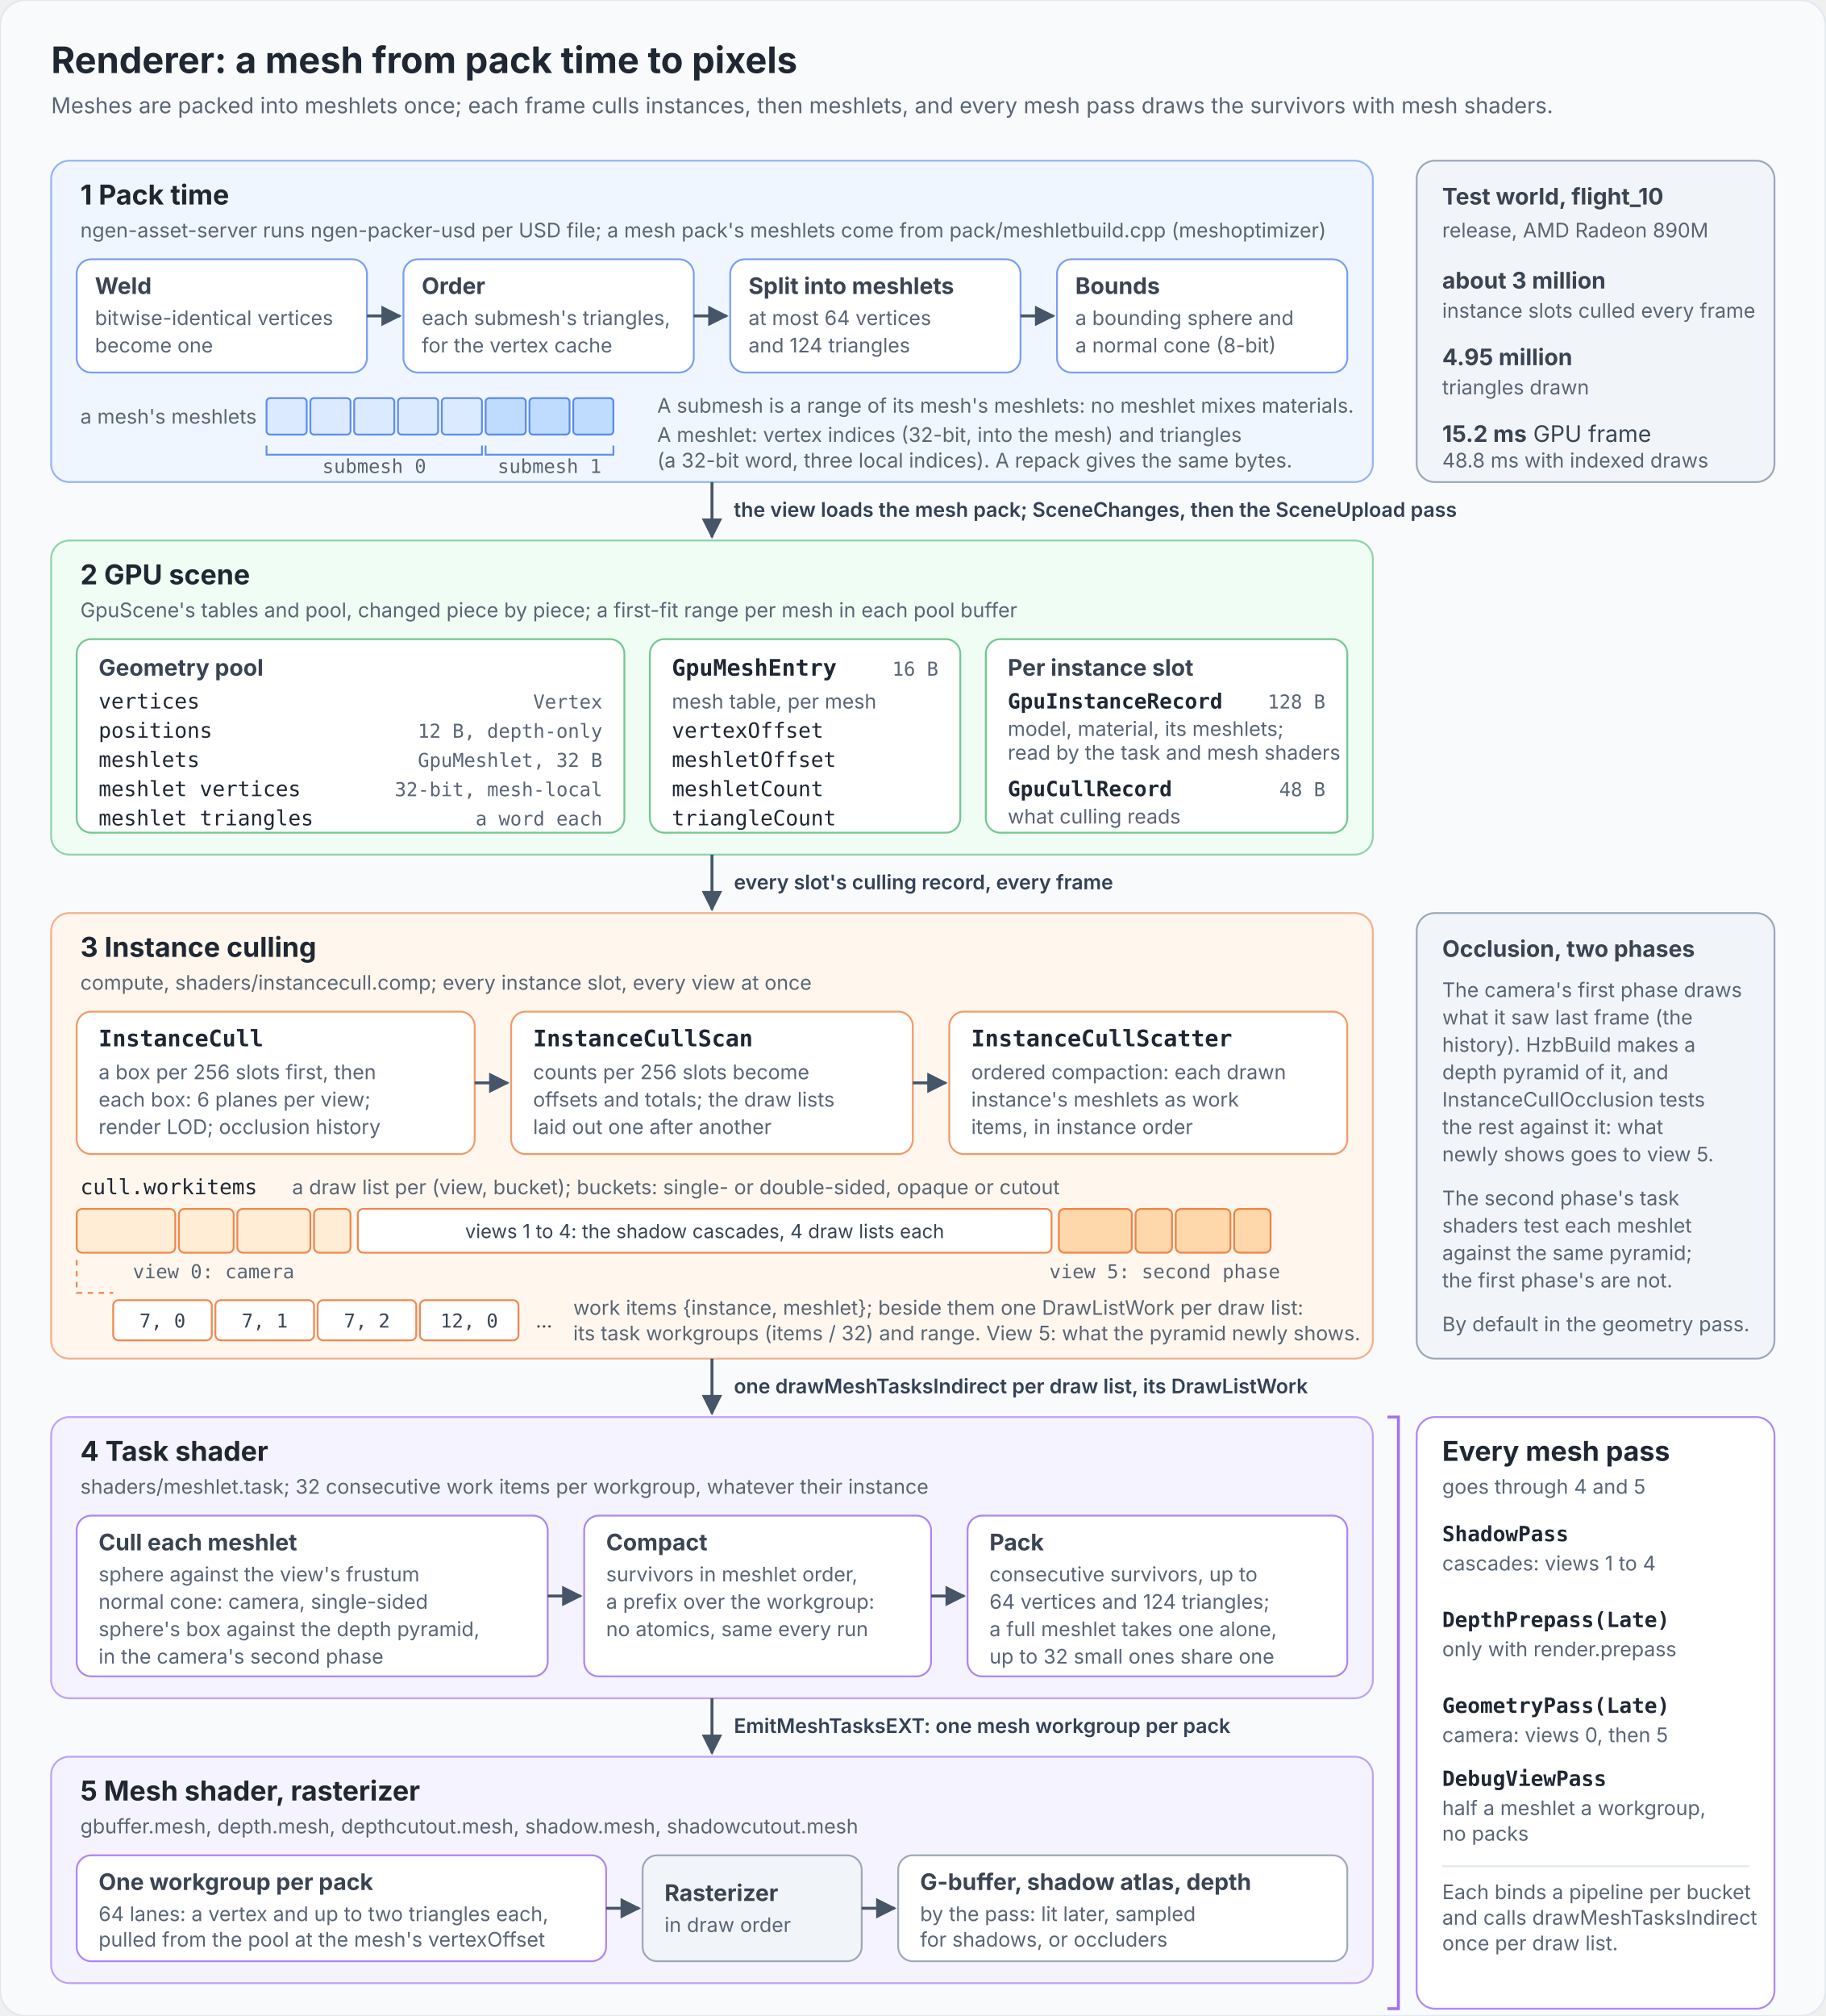
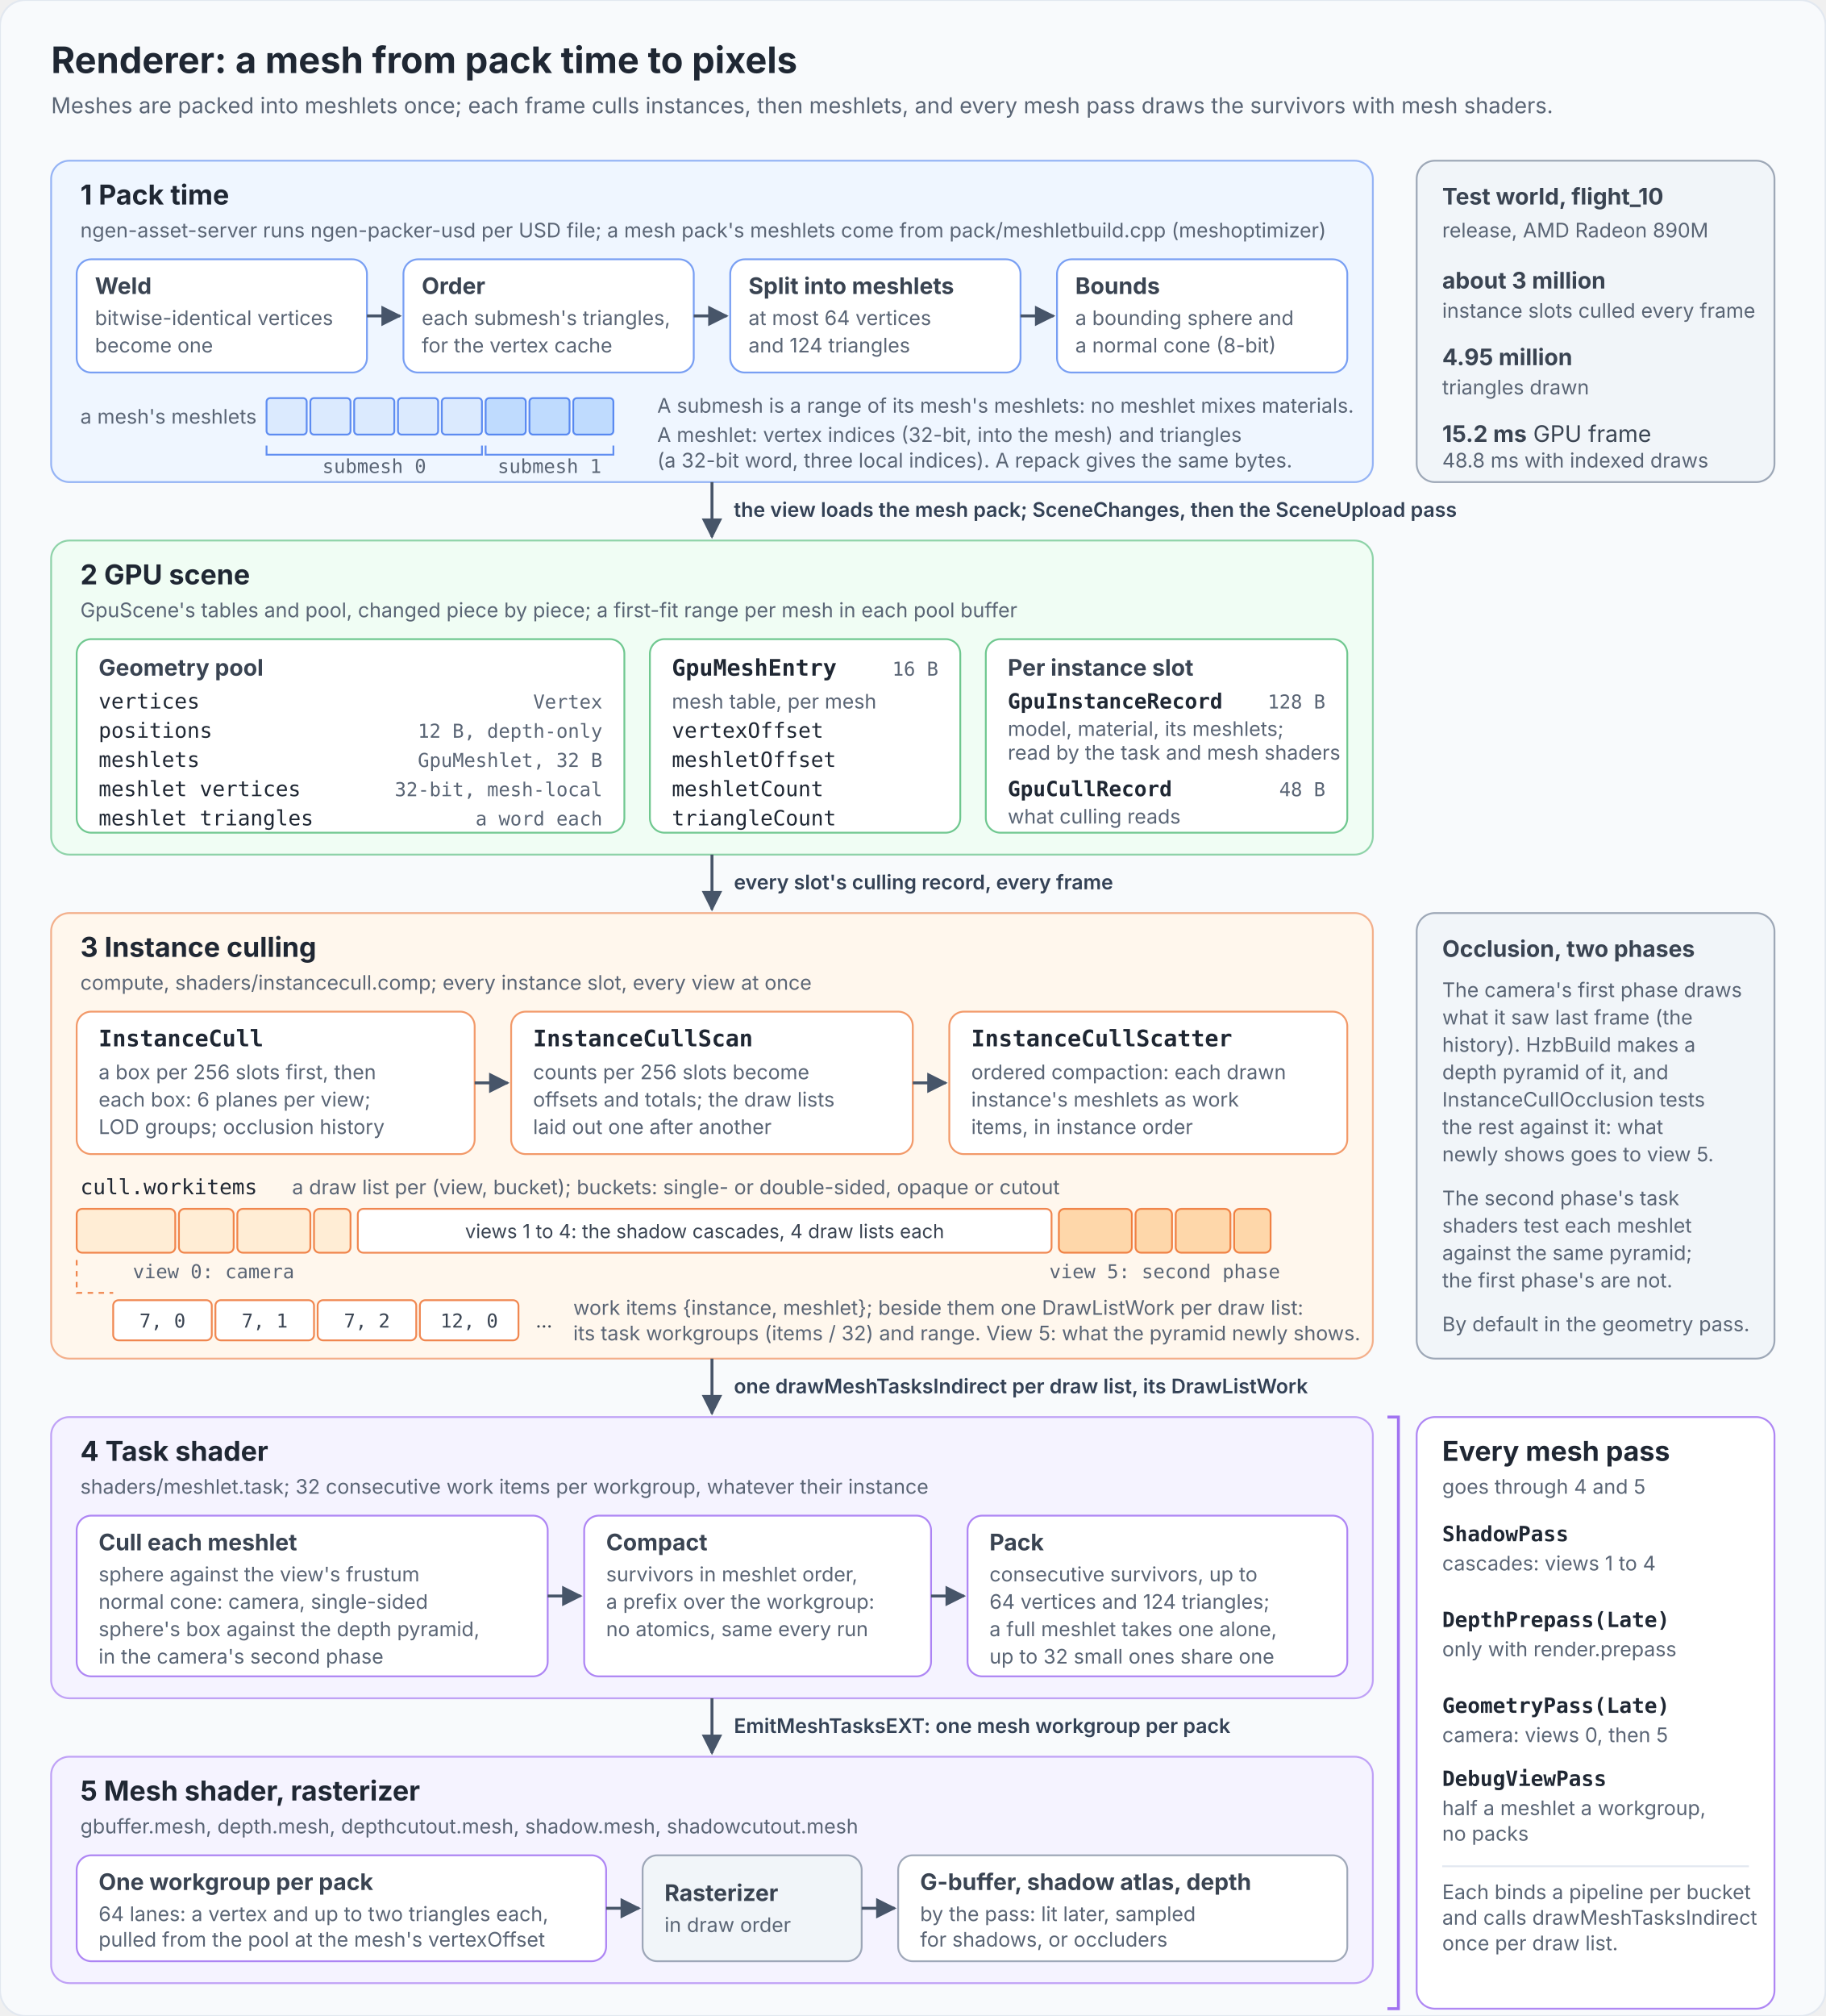
<svg xmlns="http://www.w3.org/2000/svg" width="1000" height="1104" viewBox="0 0 1000 1104" font-family="Inter, Segoe UI, Helvetica, Arial, sans-serif">
  <style>
    .title { font-size: 20px; font-weight: 700; fill: #1f2733; }
    .h { font-size: 15px; font-weight: 700; fill: #1f2733; }
    .lib { font-size: 12.5px; font-weight: 700; fill: #1f2733; font-family: JetBrains Mono, Consolas, Menlo, monospace; }
    .f { font-size: 11.5px; fill: #1f2733; font-family: JetBrains Mono, Consolas, Menlo, monospace; }
    .fs { font-size: 10.5px; fill: #5a6575; font-family: JetBrains Mono, Consolas, Menlo, monospace; }
    .t { font-size: 12.5px; fill: #3a4452; }
    .s { font-size: 11px; fill: #5a6575; }
    .c { font-size: 10.5px; fill: #3a4452; text-anchor: middle; }
    .mono { font-family: JetBrains Mono, Consolas, Menlo, monospace; }
    .edge { font-size: 11px; fill: #334155; font-weight: 600; }
  </style>
  <defs>
    <marker id="arrow" viewBox="0 0 10 10" refX="9" refY="5" markerWidth="7" markerHeight="7" orient="auto">
      <path d="M0,0 L10,5 L0,10 z" fill="#475569" />
    </marker>
  </defs>
  <rect x="0" y="0" width="1000" height="1104" rx="14" fill="#f8fafc" stroke="#e2e8f0" />
  <text x="28" y="40" class="title">Renderer: a mesh from pack time to pixels</text>
  <text x="28" y="62" class="s" style="font-size:12px">Meshes are packed into meshlets once; each frame culls instances, then meshlets, and every mesh pass draws the survivors with mesh shaders.</text>
  <rect x="28" y="88" width="724" height="176" rx="10" fill="#eff6ff" stroke="#2563eb" stroke-opacity="0.45" />
  <text x="44" y="112" class="h">1  Pack time</text>
  <text x="44" y="130" class="s">ngen-asset-server runs ngen-packer-usd per USD file; a mesh pack's meshlets come from pack/meshletbuild.cpp (meshoptimizer)</text>
  <rect x="42" y="142" width="159" height="62" rx="8" fill="#ffffff" stroke="#2563eb" stroke-opacity="0.6" />
  <text x="52" y="161" class="t" font-weight="700">Weld</text>
  <text x="52" y="178" class="s">bitwise-identical vertices</text>
  <text x="52" y="193" class="s">become one</text>
  <line x1="201" y1="173" x2="219" y2="173" stroke="#475569" stroke-width="1.6" marker-end="url(#arrow)" />
  <rect x="221" y="142" width="159" height="62" rx="8" fill="#ffffff" stroke="#2563eb" stroke-opacity="0.6" />
  <text x="231" y="161" class="t" font-weight="700">Order</text>
  <text x="231" y="178" class="s">each submesh's triangles,</text>
  <text x="231" y="193" class="s">for the vertex cache</text>
  <line x1="380" y1="173" x2="398" y2="173" stroke="#475569" stroke-width="1.6" marker-end="url(#arrow)" />
  <rect x="400" y="142" width="159" height="62" rx="8" fill="#ffffff" stroke="#2563eb" stroke-opacity="0.6" />
  <text x="410" y="161" class="t" font-weight="700">Split into meshlets</text>
  <text x="410" y="178" class="s">at most 64 vertices</text>
  <text x="410" y="193" class="s">and 124 triangles</text>
  <line x1="559" y1="173" x2="577" y2="173" stroke="#475569" stroke-width="1.6" marker-end="url(#arrow)" />
  <rect x="579" y="142" width="159" height="62" rx="8" fill="#ffffff" stroke="#2563eb" stroke-opacity="0.6" />
  <text x="589" y="161" class="t" font-weight="700">Bounds</text>
  <text x="589" y="178" class="s">a bounding sphere and</text>
  <text x="589" y="193" class="s">a normal cone (8-bit)</text>
  <text x="44" y="232" class="s">a mesh's meshlets</text>
  <rect x="146" y="218" width="22" height="20" rx="2" fill="#dbeafe" stroke="#2563eb" stroke-opacity="0.7" />
  <rect x="170" y="218" width="22" height="20" rx="2" fill="#dbeafe" stroke="#2563eb" stroke-opacity="0.7" />
  <rect x="194" y="218" width="22" height="20" rx="2" fill="#dbeafe" stroke="#2563eb" stroke-opacity="0.7" />
  <rect x="218" y="218" width="22" height="20" rx="2" fill="#dbeafe" stroke="#2563eb" stroke-opacity="0.7" />
  <rect x="242" y="218" width="22" height="20" rx="2" fill="#dbeafe" stroke="#2563eb" stroke-opacity="0.7" />
  <rect x="266" y="218" width="22" height="20" rx="2" fill="#bfdbfe" stroke="#2563eb" stroke-opacity="0.7" />
  <rect x="290" y="218" width="22" height="20" rx="2" fill="#bfdbfe" stroke="#2563eb" stroke-opacity="0.7" />
  <rect x="314" y="218" width="22" height="20" rx="2" fill="#bfdbfe" stroke="#2563eb" stroke-opacity="0.7" />
  <path d="M146,244 V249 H264 V244" fill="none" stroke="#2563eb" stroke-opacity="0.7" />
  <text x="205" y="259" class="fs" text-anchor="middle">submesh 0</text>
  <path d="M266,244 V249 H336 V244" fill="none" stroke="#2563eb" stroke-opacity="0.7" />
  <text x="301" y="259" class="fs" text-anchor="middle">submesh 1</text>
  <text x="360" y="226" class="s">A submesh is a range of its mesh's meshlets: no meshlet mixes materials.</text>
  <text x="360" y="242" class="s">A meshlet: vertex indices (32-bit, into the mesh) and triangles</text>
  <text x="360" y="256" class="s">(a 32-bit word, three local indices). A repack gives the same bytes.</text>
  <line x1="390" y1="264" x2="390" y2="294" stroke="#475569" stroke-width="1.6" marker-end="url(#arrow)" />
  <text x="402" y="283" class="edge">the view loads the mesh pack; SceneChanges, then the SceneUpload pass</text>
  <rect x="28" y="296" width="724" height="172" rx="10" fill="#f0fdf4" stroke="#16a34a" stroke-opacity="0.45" />
  <text x="44" y="320" class="h">2  GPU scene</text>
  <text x="44" y="338" class="s">GpuScene's tables and pool, changed piece by piece; a first-fit range per mesh in each pool buffer</text>
  <rect x="42" y="350" width="300" height="106" rx="8" fill="#ffffff" stroke="#16a34a" stroke-opacity="0.6" />
  <text x="54" y="370" class="t" font-weight="700">Geometry pool</text>
  <text x="54" y="388" class="f">vertices</text>
  <text x="330" y="388" class="fs" text-anchor="end">Vertex</text>
  <text x="54" y="404" class="f">positions</text>
  <text x="330" y="404" class="fs" text-anchor="end">12 B, depth-only</text>
  <text x="54" y="420" class="f">meshlets</text>
  <text x="330" y="420" class="fs" text-anchor="end">GpuMeshlet, 32 B</text>
  <text x="54" y="436" class="f">meshlet vertices</text>
  <text x="330" y="436" class="fs" text-anchor="end">32-bit, mesh-local</text>
  <text x="54" y="452" class="f">meshlet triangles</text>
  <text x="330" y="452" class="fs" text-anchor="end">a word each</text>
  <rect x="356" y="350" width="170" height="106" rx="8" fill="#ffffff" stroke="#16a34a" stroke-opacity="0.6" />
  <text x="368" y="370" class="lib">GpuMeshEntry</text>
  <text x="514" y="370" class="fs" text-anchor="end">16 B</text>
  <text x="368" y="388" class="s">mesh table, per mesh</text>
  <text x="368" y="404" class="f">vertexOffset</text>
  <text x="368" y="420" class="f">meshletOffset</text>
  <text x="368" y="436" class="f">meshletCount</text>
  <text x="368" y="452" class="f">triangleCount</text>
  <rect x="540" y="350" width="198" height="106" rx="8" fill="#ffffff" stroke="#16a34a" stroke-opacity="0.6" />
  <text x="552" y="370" class="t" font-weight="700">Per instance slot</text>
  <text x="552" y="388" class="f" font-weight="700">GpuInstanceRecord</text>
  <text x="726" y="388" class="fs" text-anchor="end">128 B</text>
  <text x="552" y="403" class="s">model, material, its meshlets;</text>
  <text x="552" y="416" class="s">read by the task and mesh shaders</text>
  <text x="552" y="436" class="f" font-weight="700">GpuCullRecord</text>
  <text x="726" y="436" class="fs" text-anchor="end">48 B</text>
  <text x="552" y="451" class="s">what culling reads</text>
  <line x1="390" y1="468" x2="390" y2="498" stroke="#475569" stroke-width="1.6" marker-end="url(#arrow)" />
  <text x="402" y="487" class="edge">every slot's culling record, every frame</text>
  <rect x="28" y="500" width="724" height="244" rx="10" fill="#fff7ed" stroke="#ea580c" stroke-opacity="0.45" />
  <text x="44" y="524" class="h">3  Instance culling</text>
  <text x="44" y="542" class="s">compute, shaders/instancecull.comp; every instance slot, every view at once</text>
  <rect x="42" y="554" width="218" height="78" rx="8" fill="#ffffff" stroke="#ea580c" stroke-opacity="0.6" />
  <text x="54" y="573" class="lib">InstanceCull</text>
  <text x="54" y="591" class="s">a box per 256 slots first, then</text>
  <text x="54" y="606" class="s">each box: 6 planes per view;</text>
-   <text x="54" y="621" class="s">render LOD; occlusion history</text>
+   <text x="54" y="621" class="s">LOD groups; occlusion history</text>
  <line x1="260" y1="593" x2="278" y2="593" stroke="#475569" stroke-width="1.6" marker-end="url(#arrow)" />
  <rect x="280" y="554" width="220" height="78" rx="8" fill="#ffffff" stroke="#ea580c" stroke-opacity="0.6" />
  <text x="292" y="573" class="lib">InstanceCullScan</text>
  <text x="292" y="591" class="s">counts per 256 slots become</text>
  <text x="292" y="606" class="s">offsets and totals; the draw lists</text>
  <text x="292" y="621" class="s">laid out one after another</text>
  <line x1="500" y1="593" x2="518" y2="593" stroke="#475569" stroke-width="1.6" marker-end="url(#arrow)" />
  <rect x="520" y="554" width="218" height="78" rx="8" fill="#ffffff" stroke="#ea580c" stroke-opacity="0.6" />
  <text x="532" y="573" class="lib">InstanceCullScatter</text>
  <text x="532" y="591" class="s">ordered compaction: each drawn</text>
  <text x="532" y="606" class="s">instance's meshlets as work</text>
  <text x="532" y="621" class="s">items, in instance order</text>
  <text x="44" y="654" class="f">cull.workitems</text>
  <text x="160" y="654" class="s">a draw list per (view, bucket); buckets: single- or double-sided, opaque or cutout</text>
  <rect x="42" y="662" width="54" height="24" rx="3" fill="#ffedd5" stroke="#ea580c" stroke-opacity="0.7" />
  <rect x="98" y="662" width="30" height="24" rx="3" fill="#ffedd5" stroke="#ea580c" stroke-opacity="0.7" />
  <rect x="130" y="662" width="40" height="24" rx="3" fill="#ffedd5" stroke="#ea580c" stroke-opacity="0.7" />
  <rect x="172" y="662" width="20" height="24" rx="3" fill="#ffedd5" stroke="#ea580c" stroke-opacity="0.7" />
  <rect x="196" y="662" width="380" height="24" rx="3" fill="#ffffff" stroke="#ea580c" stroke-opacity="0.7" />
  <text x="386" y="678" class="c">views 1 to 4: the shadow cascades, 4 draw lists each</text>
  <rect x="580" y="662" width="40" height="24" rx="3" fill="#fed7aa" stroke="#ea580c" stroke-opacity="0.7" />
  <rect x="622" y="662" width="20" height="24" rx="3" fill="#fed7aa" stroke="#ea580c" stroke-opacity="0.7" />
  <rect x="644" y="662" width="30" height="24" rx="3" fill="#fed7aa" stroke="#ea580c" stroke-opacity="0.7" />
  <rect x="676" y="662" width="20" height="24" rx="3" fill="#fed7aa" stroke="#ea580c" stroke-opacity="0.7" />
  <text x="117" y="700" class="fs" text-anchor="middle">view 0: camera</text>
  <text x="638" y="700" class="fs" text-anchor="middle">view 5: second phase</text>
  <path d="M42,690 L42,708 H62" fill="none" stroke="#ea580c" stroke-opacity="0.7" stroke-dasharray="3 3" />
  <rect x="62" y="712" width="54" height="22" rx="3" fill="#ffffff" stroke="#ea580c" stroke-opacity="0.7" />
  <text x="89" y="727" class="c mono">7, 0</text>
  <rect x="118" y="712" width="54" height="22" rx="3" fill="#ffffff" stroke="#ea580c" stroke-opacity="0.7" />
  <text x="145" y="727" class="c mono">7, 1</text>
  <rect x="174" y="712" width="54" height="22" rx="3" fill="#ffffff" stroke="#ea580c" stroke-opacity="0.7" />
  <text x="201" y="727" class="c mono">7, 2</text>
  <rect x="230" y="712" width="54" height="22" rx="3" fill="#ffffff" stroke="#ea580c" stroke-opacity="0.7" />
  <text x="257" y="727" class="c mono">12, 0</text>
  <text x="298" y="727" class="c">…</text>
  <text x="314" y="720" class="s">work items {instance, meshlet}; beside them one DrawListWork per draw list:</text>
  <text x="314" y="734" class="s">its task workgroups (items / 32) and range. View 5: what the pyramid newly shows.</text>
  <line x1="390" y1="744" x2="390" y2="774" stroke="#475569" stroke-width="1.6" marker-end="url(#arrow)" />
  <text x="402" y="763" class="edge">one drawMeshTasksIndirect per draw list, its DrawListWork</text>
  <rect x="28" y="776" width="724" height="154" rx="10" fill="#f5f3ff" stroke="#7c3aed" stroke-opacity="0.45" />
  <text x="44" y="800" class="h">4  Task shader</text>
  <text x="44" y="818" class="s">shaders/meshlet.task; 32 consecutive work items per workgroup, whatever their instance</text>
  <rect x="42" y="830" width="258" height="88" rx="8" fill="#ffffff" stroke="#7c3aed" stroke-opacity="0.6" />
  <text x="54" y="849" class="t" font-weight="700">Cull each meshlet</text>
  <text x="54" y="866" class="s">sphere against the view's frustum</text>
  <text x="54" y="881" class="s">normal cone: camera, single-sided</text>
  <text x="54" y="896" class="s">sphere's box against the depth pyramid,</text>
  <text x="54" y="911" class="s">in the camera's second phase</text>
  <line x1="300" y1="874" x2="318" y2="874" stroke="#475569" stroke-width="1.6" marker-end="url(#arrow)" />
  <rect x="320" y="830" width="190" height="88" rx="8" fill="#ffffff" stroke="#7c3aed" stroke-opacity="0.6" />
  <text x="332" y="849" class="t" font-weight="700">Compact</text>
  <text x="332" y="866" class="s">survivors in meshlet order,</text>
  <text x="332" y="881" class="s">a prefix over the workgroup:</text>
  <text x="332" y="896" class="s">no atomics, same every run</text>
  <line x1="510" y1="874" x2="528" y2="874" stroke="#475569" stroke-width="1.6" marker-end="url(#arrow)" />
  <rect x="530" y="830" width="208" height="88" rx="8" fill="#ffffff" stroke="#7c3aed" stroke-opacity="0.6" />
  <text x="542" y="849" class="t" font-weight="700">Pack</text>
  <text x="542" y="866" class="s">consecutive survivors, up to</text>
  <text x="542" y="881" class="s">64 vertices and 124 triangles;</text>
  <text x="542" y="896" class="s">a full meshlet takes one alone,</text>
  <text x="542" y="911" class="s">up to 32 small ones share one</text>
  <line x1="390" y1="930" x2="390" y2="960" stroke="#475569" stroke-width="1.6" marker-end="url(#arrow)" />
  <text x="402" y="949" class="edge">EmitMeshTasksEXT: one mesh workgroup per pack</text>
  <rect x="28" y="962" width="724" height="124" rx="10" fill="#f5f3ff" stroke="#7c3aed" stroke-opacity="0.45" />
  <text x="44" y="986" class="h">5  Mesh shader, rasterizer</text>
  <text x="44" y="1004" class="s">gbuffer.mesh, depth.mesh, depthcutout.mesh, shadow.mesh, shadowcutout.mesh</text>
  <rect x="42" y="1016" width="290" height="58" rx="8" fill="#ffffff" stroke="#7c3aed" stroke-opacity="0.6" />
  <text x="54" y="1035" class="t" font-weight="700">One workgroup per pack</text>
  <text x="54" y="1052" class="s">64 lanes: a vertex and up to two triangles each,</text>
  <text x="54" y="1066" class="s">pulled from the pool at the mesh's vertexOffset</text>
  <line x1="332" y1="1045" x2="350" y2="1045" stroke="#475569" stroke-width="1.6" marker-end="url(#arrow)" />
  <rect x="352" y="1016" width="120" height="58" rx="8" fill="#f1f5f9" stroke="#64748b" stroke-opacity="0.6" />
  <text x="364" y="1041" class="t" font-weight="700">Rasterizer</text>
  <text x="364" y="1058" class="s">in draw order</text>
  <line x1="472" y1="1045" x2="490" y2="1045" stroke="#475569" stroke-width="1.6" marker-end="url(#arrow)" />
  <rect x="492" y="1016" width="246" height="58" rx="8" fill="#ffffff" stroke="#64748b" stroke-opacity="0.6" />
  <text x="504" y="1035" class="t" font-weight="700">G-buffer, shadow atlas, depth</text>
  <text x="504" y="1052" class="s">by the pass: lit later, sampled</text>
  <text x="504" y="1066" class="s">for shadows, or occluders</text>
  <path d="M760,776 H766 V1100 H760" fill="none" stroke="#7c3aed" stroke-opacity="0.7" stroke-width="1.6" />
  <rect x="776" y="776" width="196" height="324" rx="10" fill="#ffffff" stroke="#7c3aed" stroke-opacity="0.6" />
  <text x="790" y="800" class="h">Every mesh pass</text>
  <text x="790" y="818" class="s">goes through 4 and 5</text>
  <text x="790" y="844" class="f" font-weight="700">ShadowPass</text>
  <text x="790" y="860" class="s">cascades: views 1 to 4</text>
  <text x="790" y="891" class="f" font-weight="700">DepthPrepass(Late)</text>
  <text x="790" y="907" class="s">only with render.prepass</text>
  <text x="790" y="938" class="f" font-weight="700">GeometryPass(Late)</text>
  <text x="790" y="954" class="s">camera: views 0, then 5</text>
  <text x="790" y="978" class="f" font-weight="700">DebugViewPass</text>
  <text x="790" y="994" class="s">half a meshlet a workgroup,</text>
  <text x="790" y="1008" class="s">no packs</text>
  <line x1="790" y1="1022" x2="958" y2="1022" stroke="#e2e8f0" />
  <text x="790" y="1040" class="s">Each binds a pipeline per bucket</text>
  <text x="790" y="1054" class="s">and calls drawMeshTasksIndirect</text>
  <text x="790" y="1068" class="s">once per draw list.</text>
  <rect x="776" y="88" width="196" height="176" rx="10" fill="#f1f5f9" stroke="#64748b" stroke-opacity="0.6" />
  <text x="790" y="112" class="t" font-weight="700">Test world, flight_10</text>
  <text x="790" y="130" class="s">release, AMD Radeon 890M</text>
  <text x="790" y="158" class="t">
    <tspan font-weight="700">about 3 million</tspan>
  </text>
  <text x="790" y="174" class="s">instance slots culled every frame</text>
  <text x="790" y="200" class="t">
    <tspan font-weight="700">4.95 million</tspan>
  </text>
  <text x="790" y="216" class="s">triangles drawn</text>
  <text x="790" y="242" class="t">
    <tspan font-weight="700">15.2 ms</tspan> GPU frame</text>
  <text x="790" y="256" class="s">48.8 ms with indexed draws</text>
  <rect x="776" y="500" width="196" height="244" rx="10" fill="#f1f5f9" stroke="#64748b" stroke-opacity="0.6" />
  <text x="790" y="524" class="t" font-weight="700">Occlusion, two phases</text>
  <text x="790" y="546" class="s">The camera's first phase draws</text>
  <text x="790" y="561" class="s">what it saw last frame (the</text>
  <text x="790" y="576" class="s">history). HzbBuild makes a</text>
  <text x="790" y="591" class="s">depth pyramid of it, and</text>
  <text x="790" y="606" class="s">InstanceCullOcclusion tests</text>
  <text x="790" y="621" class="s">the rest against it: what</text>
  <text x="790" y="636" class="s">newly shows goes to view 5.</text>
  <text x="790" y="660" class="s">The second phase's task</text>
  <text x="790" y="675" class="s">shaders test each meshlet</text>
  <text x="790" y="690" class="s">against the same pyramid;</text>
  <text x="790" y="705" class="s">the first phase's are not.</text>
  <text x="790" y="729" class="s">By default in the geometry pass.</text>
</svg>
